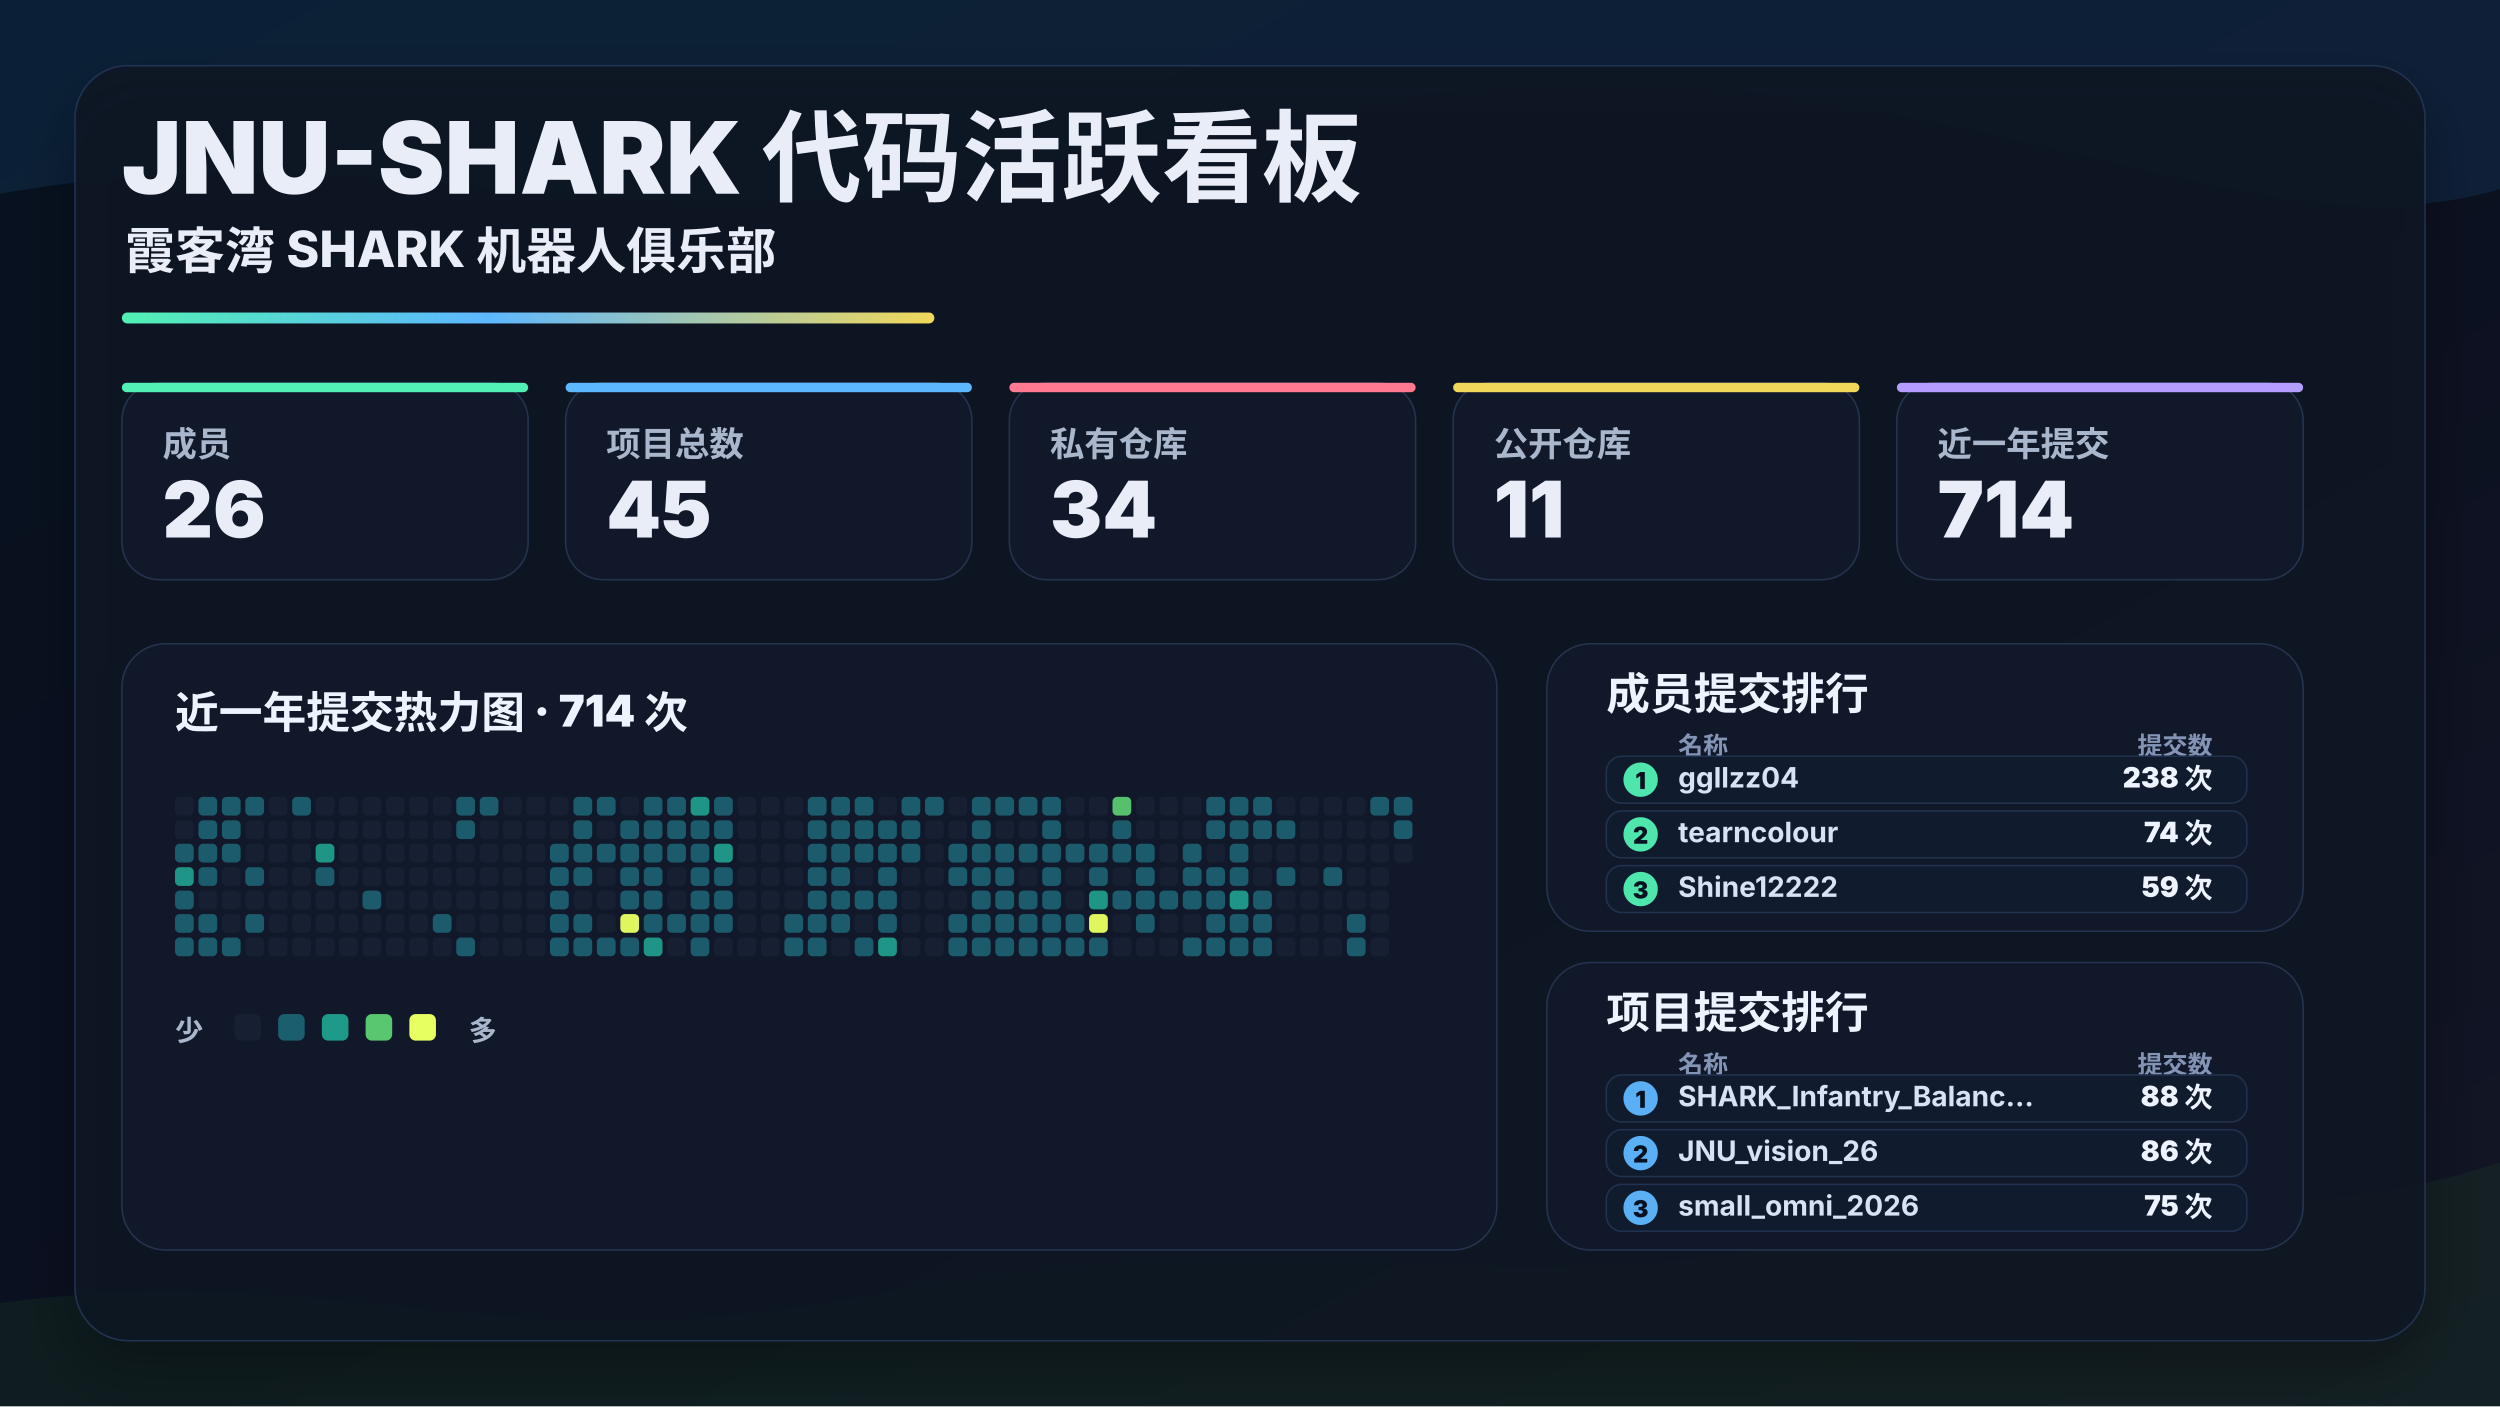
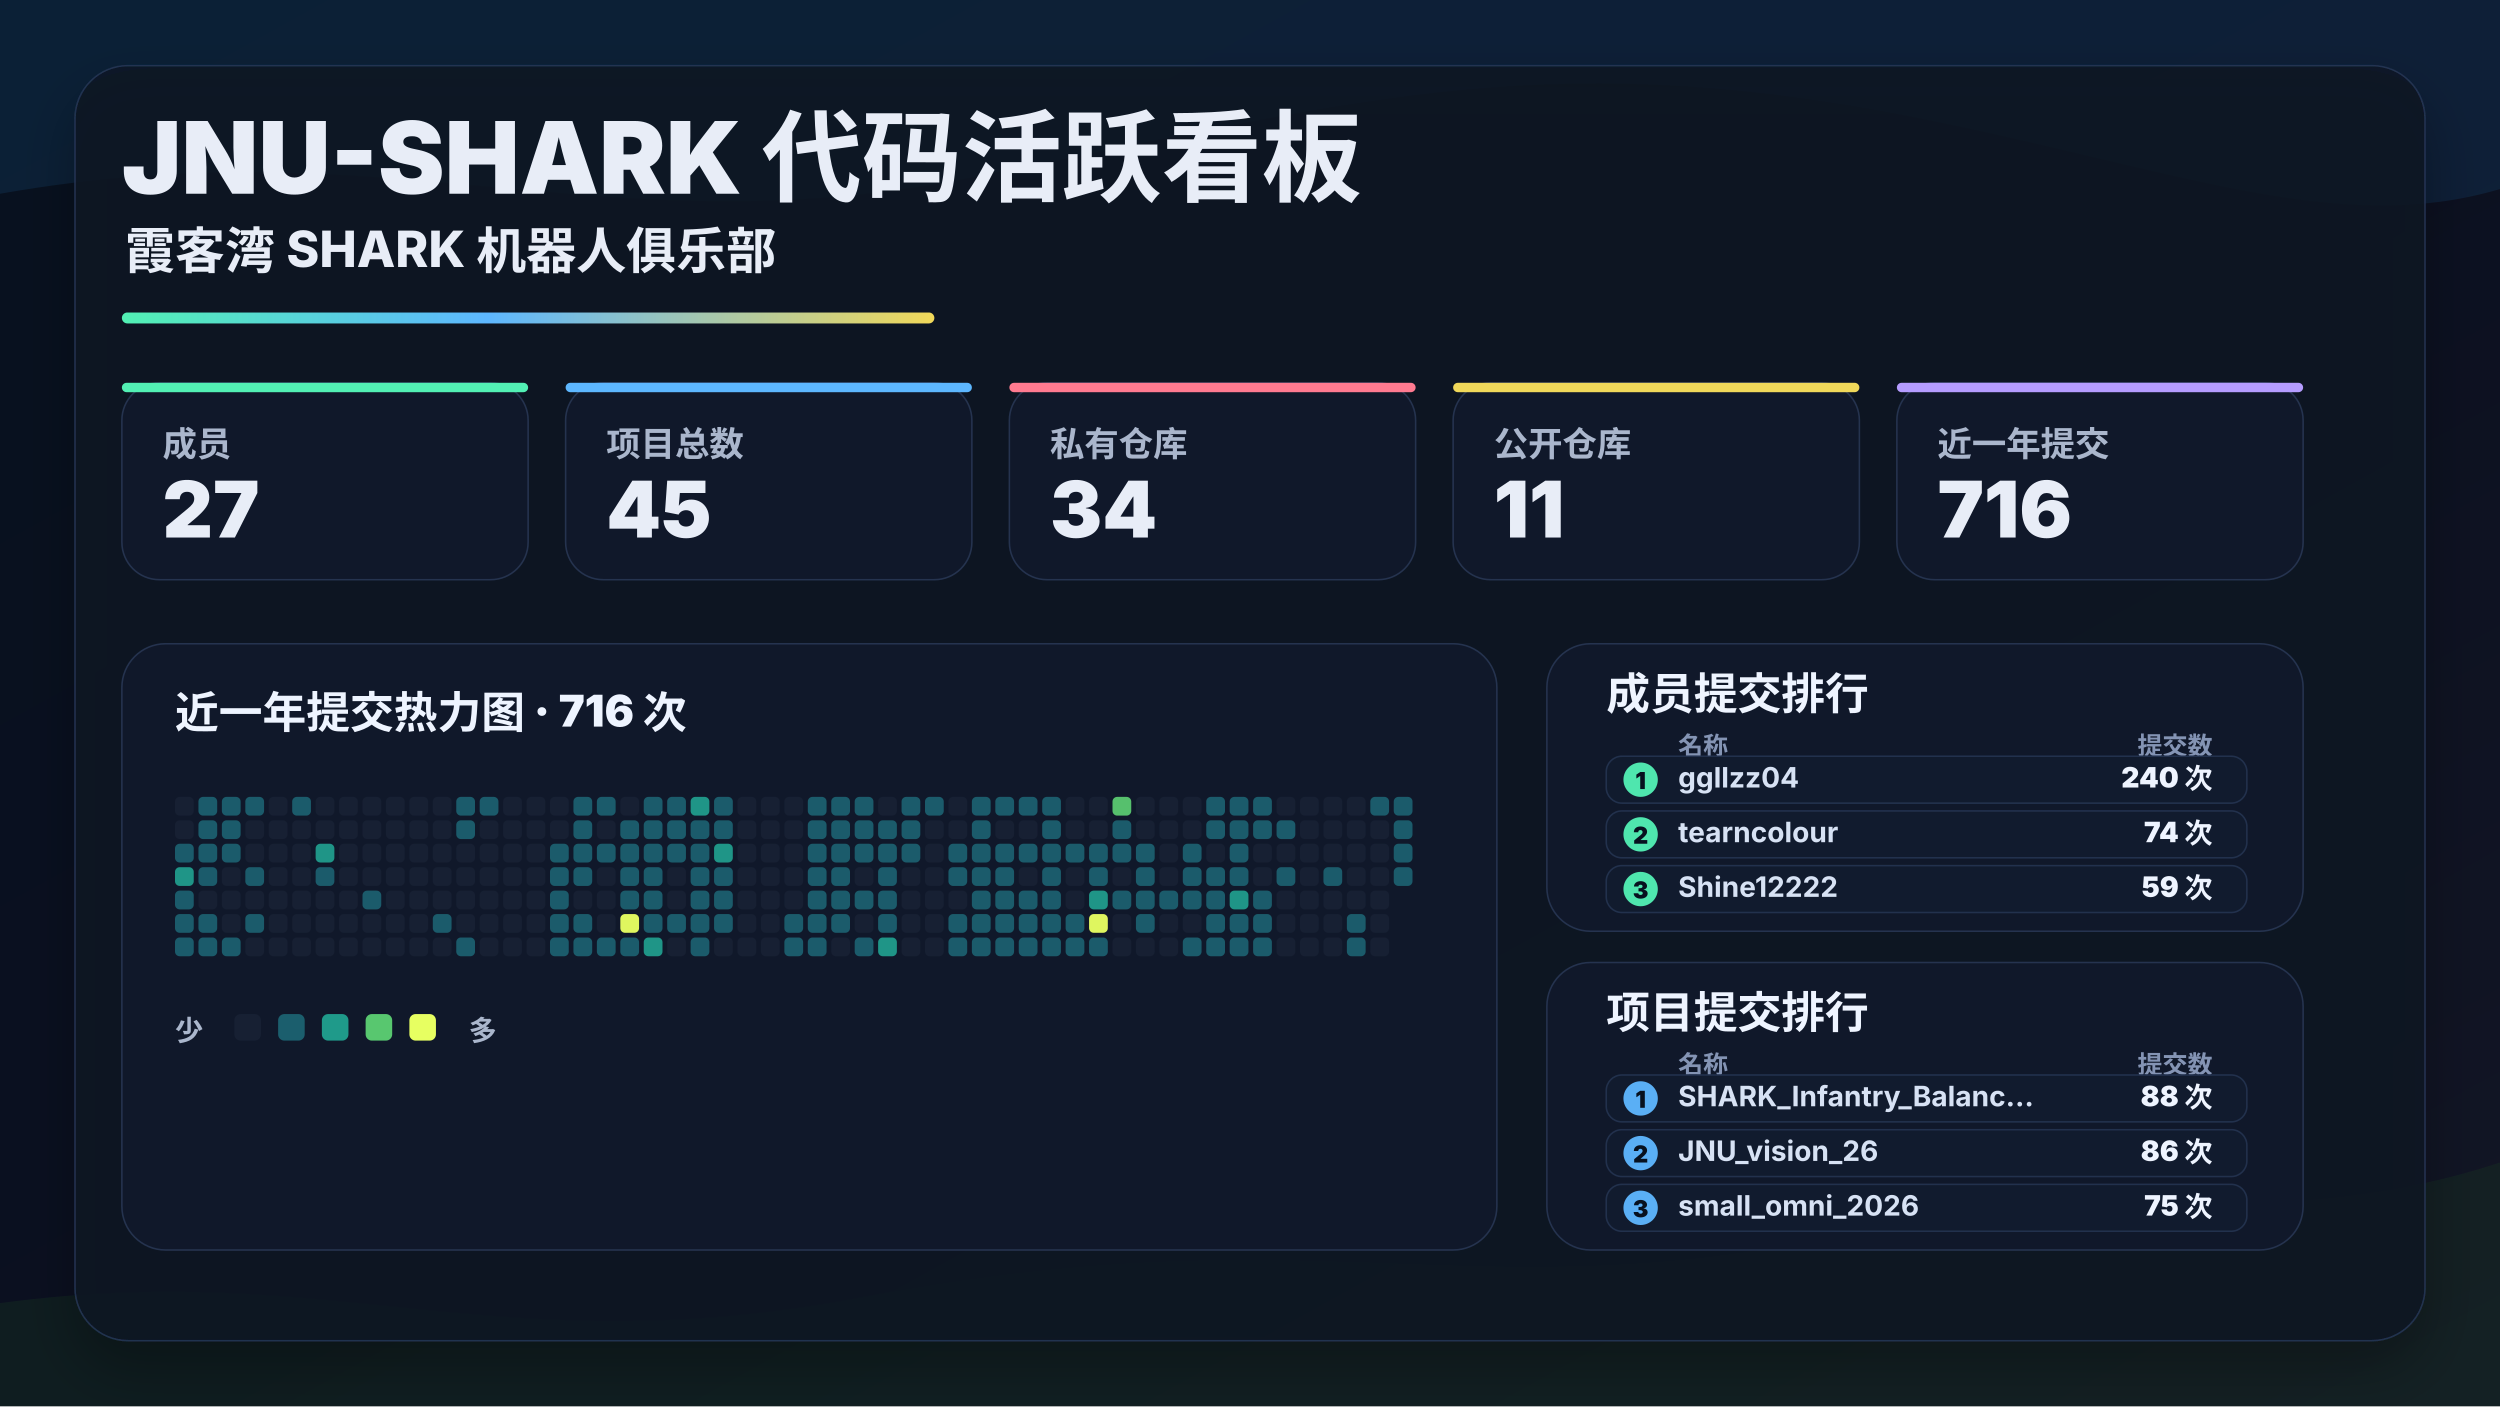
<svg xmlns="http://www.w3.org/2000/svg" width="1600" height="900" viewBox="0 0 1600 900" role="img" aria-labelledby="title desc">
  <defs>
    <linearGradient id="bg" x1="0" y1="0" x2="1" y2="1">
      <stop offset="0" stop-color="#07111f" />
      <stop offset="0.52" stop-color="#0b1020" />
      <stop offset="1" stop-color="#131625" />
    </linearGradient>
    <linearGradient id="hero" x1="0" y1="0" x2="1" y2="0">
      <stop offset="0" stop-color="#52f0b4" />
      <stop offset="0.45" stop-color="#5db7ff" />
      <stop offset="1" stop-color="#f0d85a" />
    </linearGradient>
    <filter id="softShadow" x="-10%" y="-10%" width="120%" height="120%">
      <feDropShadow dx="0" dy="18" stdDeviation="18" flood-color="#000000" flood-opacity="0.32" />
    </filter>
  </defs>
  <style>
    text { font-family: Inter, ui-sans-serif, system-ui, -apple-system, BlinkMacSystemFont, "Segoe UI", "PingFang SC", "Microsoft YaHei", sans-serif; fill: #e8edf7; }
    .title { font-size: 64px; font-weight: 900; letter-spacing: 0; }
    .subtitle { font-size: 32px; font-weight: 780; fill: #e8edf7; }
    .label { font-size: 22px; fill: #aab6cc; font-weight: 760; }
    .stat { font-size: 50px; font-weight: 900; }
    .section-title { font-size: 28px; font-weight: 860; fill: #eef4ff; }
    .table-head { font-size: 16px; fill: #8494b4; font-weight: 720; }
    .row-name { font-size: 18px; fill: #d7e2f4; font-weight: 720; }
    .row-value { font-size: 18px; fill: #eef4ff; font-weight: 860; }
    .rank { font-size: 15px; fill: #07111f; font-weight: 900; }
    .tiny { font-size: 18px; fill: #aab6cc; font-weight: 620; }
  </style>
  <rect width="1600" height="900" fill="url(#bg)" />
  <path d="M0 124 C250 80 385 160 620 114 C860 67 982 28 1220 74 C1392 108 1495 152 1600 121 L1600 0 L0 0 Z" fill="#12385c" opacity="0.38" />
  <path d="M0 834 C216 805 318 875 553 830 C835 776 935 837 1160 794 C1350 758 1464 789 1600 744 L1600 900 L0 900 Z" fill="#173622" opacity="0.36" />
  <g filter="url(#softShadow)">
    <rect x="48" y="42" width="1504" height="816" rx="34" fill="#0b1324" opacity="0.88" stroke="#263654" />
  </g>
  <text x="78" y="124" class="title">JNU-SHARK 代码活跃看板</text>
  <text x="80" y="172" class="subtitle">霞客湾 SHARK 机器人俱乐部</text>
  <rect x="78" y="200" width="520" height="7" rx="3.5" fill="url(#hero)" />
  <g>
    <rect x="78" y="245" width="260" height="126" rx="24" fill="#10182a" stroke="#25334f" />
    <rect x="78" y="245" width="260" height="6" rx="3" fill="#52f0b4" />
    <text x="104" y="292" class="label">成员</text>
-     <text x="104" y="344" class="stat">26</text>
+     <text x="104" y="344" class="stat">27</text>
  </g>
  <g>
    <rect x="362" y="245" width="260" height="126" rx="24" fill="#10182a" stroke="#25334f" />
    <rect x="362" y="245" width="260" height="6" rx="3" fill="#5db7ff" />
    <text x="388" y="292" class="label">项目总数</text>
    <text x="388" y="344" class="stat">45</text>
  </g>
  <g>
    <rect x="646" y="245" width="260" height="126" rx="24" fill="#10182a" stroke="#25334f" />
    <rect x="646" y="245" width="260" height="6" rx="3" fill="#ff7a90" />
    <text x="672" y="292" class="label">私有仓库</text>
    <text x="672" y="344" class="stat">34</text>
  </g>
  <g>
    <rect x="930" y="245" width="260" height="126" rx="24" fill="#10182a" stroke="#25334f" />
    <rect x="930" y="245" width="260" height="6" rx="3" fill="#f0d85a" />
    <text x="956" y="292" class="label">公开仓库</text>
    <text x="956" y="344" class="stat">11</text>
  </g>
  <g>
    <rect x="1214" y="245" width="260" height="126" rx="24" fill="#10182a" stroke="#25334f" />
    <rect x="1214" y="245" width="260" height="6" rx="3" fill="#b59cff" />
    <text x="1240" y="292" class="label">近一年提交</text>
-     <text x="1240" y="344" class="stat">714</text>
+     <text x="1240" y="344" class="stat">716</text>
  </g>
  <rect x="78" y="412" width="880" height="388" rx="28" fill="#10182a" stroke="#25334f" />
-   <text x="112" y="466" class="section-title">近一年提交热力图 · 714 次</text>
+   <text x="112" y="466" class="section-title">近一年提交热力图 · 716 次</text>
  <rect x="112" y="510" width="12" height="12" rx="3" fill="#172033" opacity="0.96" />
  <rect x="112" y="525" width="12" height="12" rx="3" fill="#172033" opacity="0.96" />
  <rect x="112" y="540" width="12" height="12" rx="3" fill="#1b5e6d" opacity="0.96" />
  <rect x="112" y="555" width="12" height="12" rx="3" fill="#1f9a8a" opacity="0.96" />
  <rect x="112" y="570" width="12" height="12" rx="3" fill="#1b5e6d" opacity="0.96" />
  <rect x="112" y="585" width="12" height="12" rx="3" fill="#1b5e6d" opacity="0.96" />
  <rect x="112" y="600" width="12" height="12" rx="3" fill="#1b5e6d" opacity="0.96" />
  <rect x="127" y="510" width="12" height="12" rx="3" fill="#1b5e6d" opacity="0.96" />
  <rect x="127" y="525" width="12" height="12" rx="3" fill="#1b5e6d" opacity="0.96" />
  <rect x="127" y="540" width="12" height="12" rx="3" fill="#1b5e6d" opacity="0.96" />
  <rect x="127" y="555" width="12" height="12" rx="3" fill="#1b5e6d" opacity="0.96" />
  <rect x="127" y="570" width="12" height="12" rx="3" fill="#172033" opacity="0.96" />
  <rect x="127" y="585" width="12" height="12" rx="3" fill="#1b5e6d" opacity="0.96" />
  <rect x="127" y="600" width="12" height="12" rx="3" fill="#1b5e6d" opacity="0.96" />
  <rect x="142" y="510" width="12" height="12" rx="3" fill="#1b5e6d" opacity="0.96" />
  <rect x="142" y="525" width="12" height="12" rx="3" fill="#1b5e6d" opacity="0.96" />
  <rect x="142" y="540" width="12" height="12" rx="3" fill="#1b5e6d" opacity="0.96" />
  <rect x="142" y="555" width="12" height="12" rx="3" fill="#172033" opacity="0.96" />
  <rect x="142" y="570" width="12" height="12" rx="3" fill="#172033" opacity="0.96" />
  <rect x="142" y="585" width="12" height="12" rx="3" fill="#172033" opacity="0.96" />
  <rect x="142" y="600" width="12" height="12" rx="3" fill="#1b5e6d" opacity="0.96" />
  <rect x="157" y="510" width="12" height="12" rx="3" fill="#1b5e6d" opacity="0.96" />
  <rect x="157" y="525" width="12" height="12" rx="3" fill="#172033" opacity="0.96" />
  <rect x="157" y="540" width="12" height="12" rx="3" fill="#172033" opacity="0.96" />
  <rect x="157" y="555" width="12" height="12" rx="3" fill="#1b5e6d" opacity="0.96" />
  <rect x="157" y="570" width="12" height="12" rx="3" fill="#172033" opacity="0.96" />
  <rect x="157" y="585" width="12" height="12" rx="3" fill="#1b5e6d" opacity="0.96" />
  <rect x="157" y="600" width="12" height="12" rx="3" fill="#172033" opacity="0.96" />
  <rect x="172" y="510" width="12" height="12" rx="3" fill="#172033" opacity="0.96" />
  <rect x="172" y="525" width="12" height="12" rx="3" fill="#172033" opacity="0.96" />
  <rect x="172" y="540" width="12" height="12" rx="3" fill="#172033" opacity="0.96" />
  <rect x="172" y="555" width="12" height="12" rx="3" fill="#172033" opacity="0.96" />
  <rect x="172" y="570" width="12" height="12" rx="3" fill="#172033" opacity="0.96" />
  <rect x="172" y="585" width="12" height="12" rx="3" fill="#172033" opacity="0.96" />
  <rect x="172" y="600" width="12" height="12" rx="3" fill="#172033" opacity="0.96" />
  <rect x="187" y="510" width="12" height="12" rx="3" fill="#1b5e6d" opacity="0.96" />
  <rect x="187" y="525" width="12" height="12" rx="3" fill="#172033" opacity="0.96" />
  <rect x="187" y="540" width="12" height="12" rx="3" fill="#172033" opacity="0.96" />
  <rect x="187" y="555" width="12" height="12" rx="3" fill="#172033" opacity="0.96" />
  <rect x="187" y="570" width="12" height="12" rx="3" fill="#172033" opacity="0.96" />
  <rect x="187" y="585" width="12" height="12" rx="3" fill="#172033" opacity="0.96" />
  <rect x="187" y="600" width="12" height="12" rx="3" fill="#172033" opacity="0.96" />
  <rect x="202" y="510" width="12" height="12" rx="3" fill="#172033" opacity="0.96" />
  <rect x="202" y="525" width="12" height="12" rx="3" fill="#172033" opacity="0.96" />
  <rect x="202" y="540" width="12" height="12" rx="3" fill="#1f9a8a" opacity="0.96" />
  <rect x="202" y="555" width="12" height="12" rx="3" fill="#1b5e6d" opacity="0.96" />
  <rect x="202" y="570" width="12" height="12" rx="3" fill="#172033" opacity="0.96" />
  <rect x="202" y="585" width="12" height="12" rx="3" fill="#172033" opacity="0.96" />
  <rect x="202" y="600" width="12" height="12" rx="3" fill="#172033" opacity="0.96" />
  <rect x="217" y="510" width="12" height="12" rx="3" fill="#172033" opacity="0.96" />
  <rect x="217" y="525" width="12" height="12" rx="3" fill="#172033" opacity="0.96" />
  <rect x="217" y="540" width="12" height="12" rx="3" fill="#172033" opacity="0.96" />
  <rect x="217" y="555" width="12" height="12" rx="3" fill="#172033" opacity="0.96" />
  <rect x="217" y="570" width="12" height="12" rx="3" fill="#172033" opacity="0.96" />
  <rect x="217" y="585" width="12" height="12" rx="3" fill="#172033" opacity="0.96" />
  <rect x="217" y="600" width="12" height="12" rx="3" fill="#172033" opacity="0.96" />
  <rect x="232" y="510" width="12" height="12" rx="3" fill="#172033" opacity="0.96" />
  <rect x="232" y="525" width="12" height="12" rx="3" fill="#172033" opacity="0.96" />
  <rect x="232" y="540" width="12" height="12" rx="3" fill="#172033" opacity="0.96" />
  <rect x="232" y="555" width="12" height="12" rx="3" fill="#172033" opacity="0.96" />
  <rect x="232" y="570" width="12" height="12" rx="3" fill="#1b5e6d" opacity="0.96" />
  <rect x="232" y="585" width="12" height="12" rx="3" fill="#172033" opacity="0.96" />
  <rect x="232" y="600" width="12" height="12" rx="3" fill="#172033" opacity="0.96" />
  <rect x="247" y="510" width="12" height="12" rx="3" fill="#172033" opacity="0.96" />
  <rect x="247" y="525" width="12" height="12" rx="3" fill="#172033" opacity="0.96" />
  <rect x="247" y="540" width="12" height="12" rx="3" fill="#172033" opacity="0.96" />
  <rect x="247" y="555" width="12" height="12" rx="3" fill="#172033" opacity="0.96" />
  <rect x="247" y="570" width="12" height="12" rx="3" fill="#172033" opacity="0.96" />
  <rect x="247" y="585" width="12" height="12" rx="3" fill="#172033" opacity="0.96" />
  <rect x="247" y="600" width="12" height="12" rx="3" fill="#172033" opacity="0.96" />
  <rect x="262" y="510" width="12" height="12" rx="3" fill="#172033" opacity="0.96" />
  <rect x="262" y="525" width="12" height="12" rx="3" fill="#172033" opacity="0.96" />
  <rect x="262" y="540" width="12" height="12" rx="3" fill="#172033" opacity="0.96" />
  <rect x="262" y="555" width="12" height="12" rx="3" fill="#172033" opacity="0.96" />
  <rect x="262" y="570" width="12" height="12" rx="3" fill="#172033" opacity="0.96" />
  <rect x="262" y="585" width="12" height="12" rx="3" fill="#172033" opacity="0.96" />
  <rect x="262" y="600" width="12" height="12" rx="3" fill="#172033" opacity="0.96" />
  <rect x="277" y="510" width="12" height="12" rx="3" fill="#172033" opacity="0.96" />
  <rect x="277" y="525" width="12" height="12" rx="3" fill="#172033" opacity="0.96" />
  <rect x="277" y="540" width="12" height="12" rx="3" fill="#172033" opacity="0.96" />
  <rect x="277" y="555" width="12" height="12" rx="3" fill="#172033" opacity="0.96" />
  <rect x="277" y="570" width="12" height="12" rx="3" fill="#172033" opacity="0.96" />
  <rect x="277" y="585" width="12" height="12" rx="3" fill="#1b5e6d" opacity="0.96" />
  <rect x="277" y="600" width="12" height="12" rx="3" fill="#172033" opacity="0.96" />
  <rect x="292" y="510" width="12" height="12" rx="3" fill="#1b5e6d" opacity="0.96" />
  <rect x="292" y="525" width="12" height="12" rx="3" fill="#1b5e6d" opacity="0.96" />
  <rect x="292" y="540" width="12" height="12" rx="3" fill="#172033" opacity="0.96" />
  <rect x="292" y="555" width="12" height="12" rx="3" fill="#172033" opacity="0.96" />
  <rect x="292" y="570" width="12" height="12" rx="3" fill="#172033" opacity="0.96" />
  <rect x="292" y="585" width="12" height="12" rx="3" fill="#172033" opacity="0.96" />
  <rect x="292" y="600" width="12" height="12" rx="3" fill="#1b5e6d" opacity="0.96" />
  <rect x="307" y="510" width="12" height="12" rx="3" fill="#1b5e6d" opacity="0.96" />
  <rect x="307" y="525" width="12" height="12" rx="3" fill="#172033" opacity="0.96" />
  <rect x="307" y="540" width="12" height="12" rx="3" fill="#172033" opacity="0.96" />
  <rect x="307" y="555" width="12" height="12" rx="3" fill="#172033" opacity="0.96" />
  <rect x="307" y="570" width="12" height="12" rx="3" fill="#172033" opacity="0.96" />
  <rect x="307" y="585" width="12" height="12" rx="3" fill="#172033" opacity="0.96" />
  <rect x="307" y="600" width="12" height="12" rx="3" fill="#172033" opacity="0.96" />
  <rect x="322" y="510" width="12" height="12" rx="3" fill="#172033" opacity="0.96" />
  <rect x="322" y="525" width="12" height="12" rx="3" fill="#172033" opacity="0.96" />
  <rect x="322" y="540" width="12" height="12" rx="3" fill="#172033" opacity="0.96" />
  <rect x="322" y="555" width="12" height="12" rx="3" fill="#172033" opacity="0.96" />
  <rect x="322" y="570" width="12" height="12" rx="3" fill="#172033" opacity="0.96" />
  <rect x="322" y="585" width="12" height="12" rx="3" fill="#172033" opacity="0.96" />
  <rect x="322" y="600" width="12" height="12" rx="3" fill="#172033" opacity="0.96" />
  <rect x="337" y="510" width="12" height="12" rx="3" fill="#172033" opacity="0.96" />
  <rect x="337" y="525" width="12" height="12" rx="3" fill="#172033" opacity="0.96" />
  <rect x="337" y="540" width="12" height="12" rx="3" fill="#172033" opacity="0.96" />
  <rect x="337" y="555" width="12" height="12" rx="3" fill="#172033" opacity="0.96" />
  <rect x="337" y="570" width="12" height="12" rx="3" fill="#172033" opacity="0.96" />
  <rect x="337" y="585" width="12" height="12" rx="3" fill="#172033" opacity="0.96" />
  <rect x="337" y="600" width="12" height="12" rx="3" fill="#172033" opacity="0.96" />
  <rect x="352" y="510" width="12" height="12" rx="3" fill="#172033" opacity="0.96" />
  <rect x="352" y="525" width="12" height="12" rx="3" fill="#172033" opacity="0.96" />
  <rect x="352" y="540" width="12" height="12" rx="3" fill="#1b5e6d" opacity="0.96" />
  <rect x="352" y="555" width="12" height="12" rx="3" fill="#1b5e6d" opacity="0.96" />
  <rect x="352" y="570" width="12" height="12" rx="3" fill="#1b5e6d" opacity="0.96" />
  <rect x="352" y="585" width="12" height="12" rx="3" fill="#1b5e6d" opacity="0.96" />
  <rect x="352" y="600" width="12" height="12" rx="3" fill="#1b5e6d" opacity="0.96" />
  <rect x="367" y="510" width="12" height="12" rx="3" fill="#1b5e6d" opacity="0.96" />
  <rect x="367" y="525" width="12" height="12" rx="3" fill="#1b5e6d" opacity="0.96" />
  <rect x="367" y="540" width="12" height="12" rx="3" fill="#1b5e6d" opacity="0.96" />
  <rect x="367" y="555" width="12" height="12" rx="3" fill="#1b5e6d" opacity="0.96" />
  <rect x="367" y="570" width="12" height="12" rx="3" fill="#172033" opacity="0.96" />
  <rect x="367" y="585" width="12" height="12" rx="3" fill="#1b5e6d" opacity="0.96" />
  <rect x="367" y="600" width="12" height="12" rx="3" fill="#1b5e6d" opacity="0.96" />
  <rect x="382" y="510" width="12" height="12" rx="3" fill="#1b5e6d" opacity="0.96" />
  <rect x="382" y="525" width="12" height="12" rx="3" fill="#172033" opacity="0.96" />
  <rect x="382" y="540" width="12" height="12" rx="3" fill="#1b5e6d" opacity="0.96" />
  <rect x="382" y="555" width="12" height="12" rx="3" fill="#172033" opacity="0.96" />
  <rect x="382" y="570" width="12" height="12" rx="3" fill="#172033" opacity="0.96" />
  <rect x="382" y="585" width="12" height="12" rx="3" fill="#172033" opacity="0.96" />
  <rect x="382" y="600" width="12" height="12" rx="3" fill="#1b5e6d" opacity="0.96" />
  <rect x="397" y="510" width="12" height="12" rx="3" fill="#172033" opacity="0.96" />
  <rect x="397" y="525" width="12" height="12" rx="3" fill="#1b5e6d" opacity="0.96" />
  <rect x="397" y="540" width="12" height="12" rx="3" fill="#1b5e6d" opacity="0.96" />
  <rect x="397" y="555" width="12" height="12" rx="3" fill="#1b5e6d" opacity="0.96" />
  <rect x="397" y="570" width="12" height="12" rx="3" fill="#1b5e6d" opacity="0.96" />
  <rect x="397" y="585" width="12" height="12" rx="3" fill="#e7ff61" opacity="0.96" />
  <rect x="397" y="600" width="12" height="12" rx="3" fill="#1b5e6d" opacity="0.96" />
  <rect x="412" y="510" width="12" height="12" rx="3" fill="#1b5e6d" opacity="0.96" />
  <rect x="412" y="525" width="12" height="12" rx="3" fill="#1b5e6d" opacity="0.96" />
  <rect x="412" y="540" width="12" height="12" rx="3" fill="#1b5e6d" opacity="0.96" />
  <rect x="412" y="555" width="12" height="12" rx="3" fill="#1b5e6d" opacity="0.96" />
  <rect x="412" y="570" width="12" height="12" rx="3" fill="#1b5e6d" opacity="0.96" />
  <rect x="412" y="585" width="12" height="12" rx="3" fill="#1b5e6d" opacity="0.96" />
  <rect x="412" y="600" width="12" height="12" rx="3" fill="#1f9a8a" opacity="0.96" />
  <rect x="427" y="510" width="12" height="12" rx="3" fill="#1b5e6d" opacity="0.96" />
  <rect x="427" y="525" width="12" height="12" rx="3" fill="#1b5e6d" opacity="0.96" />
  <rect x="427" y="540" width="12" height="12" rx="3" fill="#1b5e6d" opacity="0.96" />
  <rect x="427" y="555" width="12" height="12" rx="3" fill="#172033" opacity="0.96" />
  <rect x="427" y="570" width="12" height="12" rx="3" fill="#172033" opacity="0.96" />
  <rect x="427" y="585" width="12" height="12" rx="3" fill="#1b5e6d" opacity="0.96" />
  <rect x="427" y="600" width="12" height="12" rx="3" fill="#172033" opacity="0.96" />
  <rect x="442" y="510" width="12" height="12" rx="3" fill="#1f9a8a" opacity="0.96" />
  <rect x="442" y="525" width="12" height="12" rx="3" fill="#1b5e6d" opacity="0.96" />
  <rect x="442" y="540" width="12" height="12" rx="3" fill="#1b5e6d" opacity="0.96" />
  <rect x="442" y="555" width="12" height="12" rx="3" fill="#1b5e6d" opacity="0.96" />
  <rect x="442" y="570" width="12" height="12" rx="3" fill="#1b5e6d" opacity="0.96" />
  <rect x="442" y="585" width="12" height="12" rx="3" fill="#1b5e6d" opacity="0.96" />
  <rect x="442" y="600" width="12" height="12" rx="3" fill="#1b5e6d" opacity="0.96" />
  <rect x="457" y="510" width="12" height="12" rx="3" fill="#1b5e6d" opacity="0.96" />
  <rect x="457" y="525" width="12" height="12" rx="3" fill="#1b5e6d" opacity="0.96" />
  <rect x="457" y="540" width="12" height="12" rx="3" fill="#1f9a8a" opacity="0.96" />
  <rect x="457" y="555" width="12" height="12" rx="3" fill="#1b5e6d" opacity="0.96" />
  <rect x="457" y="570" width="12" height="12" rx="3" fill="#1b5e6d" opacity="0.96" />
  <rect x="457" y="585" width="12" height="12" rx="3" fill="#1b5e6d" opacity="0.96" />
  <rect x="457" y="600" width="12" height="12" rx="3" fill="#172033" opacity="0.96" />
  <rect x="472" y="510" width="12" height="12" rx="3" fill="#172033" opacity="0.96" />
  <rect x="472" y="525" width="12" height="12" rx="3" fill="#172033" opacity="0.96" />
  <rect x="472" y="540" width="12" height="12" rx="3" fill="#172033" opacity="0.96" />
  <rect x="472" y="555" width="12" height="12" rx="3" fill="#172033" opacity="0.96" />
  <rect x="472" y="570" width="12" height="12" rx="3" fill="#172033" opacity="0.96" />
  <rect x="472" y="585" width="12" height="12" rx="3" fill="#172033" opacity="0.96" />
  <rect x="472" y="600" width="12" height="12" rx="3" fill="#172033" opacity="0.96" />
  <rect x="487" y="510" width="12" height="12" rx="3" fill="#172033" opacity="0.96" />
  <rect x="487" y="525" width="12" height="12" rx="3" fill="#172033" opacity="0.96" />
  <rect x="487" y="540" width="12" height="12" rx="3" fill="#172033" opacity="0.96" />
  <rect x="487" y="555" width="12" height="12" rx="3" fill="#172033" opacity="0.96" />
  <rect x="487" y="570" width="12" height="12" rx="3" fill="#172033" opacity="0.96" />
  <rect x="487" y="585" width="12" height="12" rx="3" fill="#172033" opacity="0.96" />
  <rect x="487" y="600" width="12" height="12" rx="3" fill="#172033" opacity="0.96" />
  <rect x="502" y="510" width="12" height="12" rx="3" fill="#172033" opacity="0.96" />
  <rect x="502" y="525" width="12" height="12" rx="3" fill="#172033" opacity="0.96" />
  <rect x="502" y="540" width="12" height="12" rx="3" fill="#172033" opacity="0.96" />
  <rect x="502" y="555" width="12" height="12" rx="3" fill="#172033" opacity="0.96" />
  <rect x="502" y="570" width="12" height="12" rx="3" fill="#172033" opacity="0.96" />
  <rect x="502" y="585" width="12" height="12" rx="3" fill="#1b5e6d" opacity="0.96" />
  <rect x="502" y="600" width="12" height="12" rx="3" fill="#1b5e6d" opacity="0.96" />
  <rect x="517" y="510" width="12" height="12" rx="3" fill="#1b5e6d" opacity="0.96" />
  <rect x="517" y="525" width="12" height="12" rx="3" fill="#1b5e6d" opacity="0.96" />
  <rect x="517" y="540" width="12" height="12" rx="3" fill="#1b5e6d" opacity="0.96" />
  <rect x="517" y="555" width="12" height="12" rx="3" fill="#1b5e6d" opacity="0.96" />
  <rect x="517" y="570" width="12" height="12" rx="3" fill="#1b5e6d" opacity="0.96" />
  <rect x="517" y="585" width="12" height="12" rx="3" fill="#1b5e6d" opacity="0.96" />
  <rect x="517" y="600" width="12" height="12" rx="3" fill="#1b5e6d" opacity="0.96" />
  <rect x="532" y="510" width="12" height="12" rx="3" fill="#1b5e6d" opacity="0.96" />
  <rect x="532" y="525" width="12" height="12" rx="3" fill="#1b5e6d" opacity="0.96" />
  <rect x="532" y="540" width="12" height="12" rx="3" fill="#1b5e6d" opacity="0.96" />
  <rect x="532" y="555" width="12" height="12" rx="3" fill="#1b5e6d" opacity="0.96" />
  <rect x="532" y="570" width="12" height="12" rx="3" fill="#1b5e6d" opacity="0.96" />
  <rect x="532" y="585" width="12" height="12" rx="3" fill="#1b5e6d" opacity="0.96" />
  <rect x="532" y="600" width="12" height="12" rx="3" fill="#172033" opacity="0.96" />
  <rect x="547" y="510" width="12" height="12" rx="3" fill="#1b5e6d" opacity="0.96" />
  <rect x="547" y="525" width="12" height="12" rx="3" fill="#1b5e6d" opacity="0.96" />
  <rect x="547" y="540" width="12" height="12" rx="3" fill="#1b5e6d" opacity="0.96" />
  <rect x="547" y="555" width="12" height="12" rx="3" fill="#172033" opacity="0.96" />
  <rect x="547" y="570" width="12" height="12" rx="3" fill="#1b5e6d" opacity="0.96" />
  <rect x="547" y="585" width="12" height="12" rx="3" fill="#172033" opacity="0.96" />
  <rect x="547" y="600" width="12" height="12" rx="3" fill="#1b5e6d" opacity="0.96" />
  <rect x="562" y="510" width="12" height="12" rx="3" fill="#172033" opacity="0.96" />
  <rect x="562" y="525" width="12" height="12" rx="3" fill="#1b5e6d" opacity="0.96" />
  <rect x="562" y="540" width="12" height="12" rx="3" fill="#1b5e6d" opacity="0.96" />
  <rect x="562" y="555" width="12" height="12" rx="3" fill="#1b5e6d" opacity="0.96" />
  <rect x="562" y="570" width="12" height="12" rx="3" fill="#1b5e6d" opacity="0.96" />
  <rect x="562" y="585" width="12" height="12" rx="3" fill="#1b5e6d" opacity="0.96" />
  <rect x="562" y="600" width="12" height="12" rx="3" fill="#1f9a8a" opacity="0.96" />
  <rect x="577" y="510" width="12" height="12" rx="3" fill="#1b5e6d" opacity="0.96" />
  <rect x="577" y="525" width="12" height="12" rx="3" fill="#1b5e6d" opacity="0.96" />
  <rect x="577" y="540" width="12" height="12" rx="3" fill="#1b5e6d" opacity="0.96" />
  <rect x="577" y="555" width="12" height="12" rx="3" fill="#172033" opacity="0.96" />
  <rect x="577" y="570" width="12" height="12" rx="3" fill="#172033" opacity="0.96" />
  <rect x="577" y="585" width="12" height="12" rx="3" fill="#172033" opacity="0.96" />
  <rect x="577" y="600" width="12" height="12" rx="3" fill="#172033" opacity="0.96" />
  <rect x="592" y="510" width="12" height="12" rx="3" fill="#1b5e6d" opacity="0.96" />
  <rect x="592" y="525" width="12" height="12" rx="3" fill="#172033" opacity="0.96" />
  <rect x="592" y="540" width="12" height="12" rx="3" fill="#172033" opacity="0.96" />
  <rect x="592" y="555" width="12" height="12" rx="3" fill="#172033" opacity="0.96" />
  <rect x="592" y="570" width="12" height="12" rx="3" fill="#172033" opacity="0.96" />
  <rect x="592" y="585" width="12" height="12" rx="3" fill="#172033" opacity="0.96" />
  <rect x="592" y="600" width="12" height="12" rx="3" fill="#172033" opacity="0.96" />
  <rect x="607" y="510" width="12" height="12" rx="3" fill="#172033" opacity="0.96" />
  <rect x="607" y="525" width="12" height="12" rx="3" fill="#172033" opacity="0.96" />
  <rect x="607" y="540" width="12" height="12" rx="3" fill="#1b5e6d" opacity="0.96" />
  <rect x="607" y="555" width="12" height="12" rx="3" fill="#1b5e6d" opacity="0.96" />
  <rect x="607" y="570" width="12" height="12" rx="3" fill="#172033" opacity="0.96" />
  <rect x="607" y="585" width="12" height="12" rx="3" fill="#1b5e6d" opacity="0.96" />
  <rect x="607" y="600" width="12" height="12" rx="3" fill="#1b5e6d" opacity="0.96" />
  <rect x="622" y="510" width="12" height="12" rx="3" fill="#1b5e6d" opacity="0.96" />
  <rect x="622" y="525" width="12" height="12" rx="3" fill="#1b5e6d" opacity="0.96" />
  <rect x="622" y="540" width="12" height="12" rx="3" fill="#1b5e6d" opacity="0.96" />
  <rect x="622" y="555" width="12" height="12" rx="3" fill="#1b5e6d" opacity="0.96" />
  <rect x="622" y="570" width="12" height="12" rx="3" fill="#1b5e6d" opacity="0.96" />
  <rect x="622" y="585" width="12" height="12" rx="3" fill="#1b5e6d" opacity="0.96" />
  <rect x="622" y="600" width="12" height="12" rx="3" fill="#1b5e6d" opacity="0.96" />
  <rect x="637" y="510" width="12" height="12" rx="3" fill="#1b5e6d" opacity="0.96" />
  <rect x="637" y="525" width="12" height="12" rx="3" fill="#172033" opacity="0.96" />
  <rect x="637" y="540" width="12" height="12" rx="3" fill="#1b5e6d" opacity="0.96" />
  <rect x="637" y="555" width="12" height="12" rx="3" fill="#1b5e6d" opacity="0.96" />
  <rect x="637" y="570" width="12" height="12" rx="3" fill="#1b5e6d" opacity="0.96" />
  <rect x="637" y="585" width="12" height="12" rx="3" fill="#1b5e6d" opacity="0.96" />
  <rect x="637" y="600" width="12" height="12" rx="3" fill="#1b5e6d" opacity="0.96" />
  <rect x="652" y="510" width="12" height="12" rx="3" fill="#1b5e6d" opacity="0.96" />
  <rect x="652" y="525" width="12" height="12" rx="3" fill="#172033" opacity="0.96" />
  <rect x="652" y="540" width="12" height="12" rx="3" fill="#1b5e6d" opacity="0.96" />
  <rect x="652" y="555" width="12" height="12" rx="3" fill="#172033" opacity="0.96" />
  <rect x="652" y="570" width="12" height="12" rx="3" fill="#1b5e6d" opacity="0.96" />
  <rect x="652" y="585" width="12" height="12" rx="3" fill="#1b5e6d" opacity="0.96" />
  <rect x="652" y="600" width="12" height="12" rx="3" fill="#1b5e6d" opacity="0.96" />
  <rect x="667" y="510" width="12" height="12" rx="3" fill="#1b5e6d" opacity="0.96" />
  <rect x="667" y="525" width="12" height="12" rx="3" fill="#1b5e6d" opacity="0.96" />
  <rect x="667" y="540" width="12" height="12" rx="3" fill="#1b5e6d" opacity="0.96" />
  <rect x="667" y="555" width="12" height="12" rx="3" fill="#1b5e6d" opacity="0.96" />
  <rect x="667" y="570" width="12" height="12" rx="3" fill="#1b5e6d" opacity="0.96" />
  <rect x="667" y="585" width="12" height="12" rx="3" fill="#1b5e6d" opacity="0.96" />
  <rect x="667" y="600" width="12" height="12" rx="3" fill="#1b5e6d" opacity="0.96" />
  <rect x="682" y="510" width="12" height="12" rx="3" fill="#172033" opacity="0.96" />
  <rect x="682" y="525" width="12" height="12" rx="3" fill="#172033" opacity="0.96" />
  <rect x="682" y="540" width="12" height="12" rx="3" fill="#1b5e6d" opacity="0.96" />
  <rect x="682" y="555" width="12" height="12" rx="3" fill="#172033" opacity="0.96" />
  <rect x="682" y="570" width="12" height="12" rx="3" fill="#172033" opacity="0.96" />
  <rect x="682" y="585" width="12" height="12" rx="3" fill="#1b5e6d" opacity="0.96" />
  <rect x="682" y="600" width="12" height="12" rx="3" fill="#1b5e6d" opacity="0.96" />
  <rect x="697" y="510" width="12" height="12" rx="3" fill="#172033" opacity="0.96" />
  <rect x="697" y="525" width="12" height="12" rx="3" fill="#172033" opacity="0.96" />
  <rect x="697" y="540" width="12" height="12" rx="3" fill="#1b5e6d" opacity="0.96" />
  <rect x="697" y="555" width="12" height="12" rx="3" fill="#1b5e6d" opacity="0.96" />
  <rect x="697" y="570" width="12" height="12" rx="3" fill="#1f9a8a" opacity="0.96" />
  <rect x="697" y="585" width="12" height="12" rx="3" fill="#e7ff61" opacity="0.96" />
  <rect x="697" y="600" width="12" height="12" rx="3" fill="#1b5e6d" opacity="0.96" />
  <rect x="712" y="510" width="12" height="12" rx="3" fill="#58c76f" opacity="0.96" />
  <rect x="712" y="525" width="12" height="12" rx="3" fill="#1b5e6d" opacity="0.96" />
  <rect x="712" y="540" width="12" height="12" rx="3" fill="#1b5e6d" opacity="0.96" />
  <rect x="712" y="555" width="12" height="12" rx="3" fill="#172033" opacity="0.96" />
  <rect x="712" y="570" width="12" height="12" rx="3" fill="#1b5e6d" opacity="0.96" />
  <rect x="712" y="585" width="12" height="12" rx="3" fill="#172033" opacity="0.96" />
  <rect x="712" y="600" width="12" height="12" rx="3" fill="#172033" opacity="0.96" />
  <rect x="727" y="510" width="12" height="12" rx="3" fill="#172033" opacity="0.96" />
  <rect x="727" y="525" width="12" height="12" rx="3" fill="#172033" opacity="0.96" />
  <rect x="727" y="540" width="12" height="12" rx="3" fill="#1b5e6d" opacity="0.96" />
  <rect x="727" y="555" width="12" height="12" rx="3" fill="#1b5e6d" opacity="0.96" />
  <rect x="727" y="570" width="12" height="12" rx="3" fill="#1b5e6d" opacity="0.96" />
  <rect x="727" y="585" width="12" height="12" rx="3" fill="#1b5e6d" opacity="0.96" />
  <rect x="727" y="600" width="12" height="12" rx="3" fill="#172033" opacity="0.96" />
  <rect x="742" y="510" width="12" height="12" rx="3" fill="#172033" opacity="0.96" />
  <rect x="742" y="525" width="12" height="12" rx="3" fill="#172033" opacity="0.96" />
  <rect x="742" y="540" width="12" height="12" rx="3" fill="#172033" opacity="0.96" />
  <rect x="742" y="555" width="12" height="12" rx="3" fill="#172033" opacity="0.96" />
  <rect x="742" y="570" width="12" height="12" rx="3" fill="#1b5e6d" opacity="0.96" />
  <rect x="742" y="585" width="12" height="12" rx="3" fill="#172033" opacity="0.96" />
  <rect x="742" y="600" width="12" height="12" rx="3" fill="#172033" opacity="0.96" />
  <rect x="757" y="510" width="12" height="12" rx="3" fill="#172033" opacity="0.96" />
  <rect x="757" y="525" width="12" height="12" rx="3" fill="#172033" opacity="0.96" />
  <rect x="757" y="540" width="12" height="12" rx="3" fill="#1b5e6d" opacity="0.96" />
  <rect x="757" y="555" width="12" height="12" rx="3" fill="#1b5e6d" opacity="0.96" />
  <rect x="757" y="570" width="12" height="12" rx="3" fill="#1b5e6d" opacity="0.96" />
  <rect x="757" y="585" width="12" height="12" rx="3" fill="#172033" opacity="0.96" />
  <rect x="757" y="600" width="12" height="12" rx="3" fill="#1b5e6d" opacity="0.96" />
  <rect x="772" y="510" width="12" height="12" rx="3" fill="#1b5e6d" opacity="0.96" />
  <rect x="772" y="525" width="12" height="12" rx="3" fill="#1b5e6d" opacity="0.96" />
  <rect x="772" y="540" width="12" height="12" rx="3" fill="#172033" opacity="0.96" />
  <rect x="772" y="555" width="12" height="12" rx="3" fill="#1b5e6d" opacity="0.96" />
  <rect x="772" y="570" width="12" height="12" rx="3" fill="#1b5e6d" opacity="0.96" />
  <rect x="772" y="585" width="12" height="12" rx="3" fill="#1b5e6d" opacity="0.96" />
  <rect x="772" y="600" width="12" height="12" rx="3" fill="#1b5e6d" opacity="0.96" />
  <rect x="787" y="510" width="12" height="12" rx="3" fill="#1b5e6d" opacity="0.96" />
  <rect x="787" y="525" width="12" height="12" rx="3" fill="#1b5e6d" opacity="0.96" />
  <rect x="787" y="540" width="12" height="12" rx="3" fill="#1b5e6d" opacity="0.96" />
  <rect x="787" y="555" width="12" height="12" rx="3" fill="#1b5e6d" opacity="0.96" />
  <rect x="787" y="570" width="12" height="12" rx="3" fill="#1f9a8a" opacity="0.96" />
  <rect x="787" y="585" width="12" height="12" rx="3" fill="#1b5e6d" opacity="0.96" />
  <rect x="787" y="600" width="12" height="12" rx="3" fill="#1b5e6d" opacity="0.96" />
  <rect x="802" y="510" width="12" height="12" rx="3" fill="#1b5e6d" opacity="0.96" />
  <rect x="802" y="525" width="12" height="12" rx="3" fill="#1b5e6d" opacity="0.96" />
  <rect x="802" y="540" width="12" height="12" rx="3" fill="#172033" opacity="0.96" />
  <rect x="802" y="555" width="12" height="12" rx="3" fill="#172033" opacity="0.96" />
  <rect x="802" y="570" width="12" height="12" rx="3" fill="#1b5e6d" opacity="0.96" />
  <rect x="802" y="585" width="12" height="12" rx="3" fill="#1b5e6d" opacity="0.96" />
  <rect x="802" y="600" width="12" height="12" rx="3" fill="#1b5e6d" opacity="0.96" />
  <rect x="817" y="510" width="12" height="12" rx="3" fill="#172033" opacity="0.96" />
  <rect x="817" y="525" width="12" height="12" rx="3" fill="#1b5e6d" opacity="0.96" />
  <rect x="817" y="540" width="12" height="12" rx="3" fill="#172033" opacity="0.96" />
  <rect x="817" y="555" width="12" height="12" rx="3" fill="#1b5e6d" opacity="0.96" />
  <rect x="817" y="570" width="12" height="12" rx="3" fill="#172033" opacity="0.96" />
  <rect x="817" y="585" width="12" height="12" rx="3" fill="#172033" opacity="0.96" />
  <rect x="817" y="600" width="12" height="12" rx="3" fill="#172033" opacity="0.96" />
  <rect x="832" y="510" width="12" height="12" rx="3" fill="#172033" opacity="0.96" />
  <rect x="832" y="525" width="12" height="12" rx="3" fill="#172033" opacity="0.96" />
  <rect x="832" y="540" width="12" height="12" rx="3" fill="#172033" opacity="0.96" />
  <rect x="832" y="555" width="12" height="12" rx="3" fill="#172033" opacity="0.96" />
  <rect x="832" y="570" width="12" height="12" rx="3" fill="#172033" opacity="0.96" />
  <rect x="832" y="585" width="12" height="12" rx="3" fill="#172033" opacity="0.96" />
  <rect x="832" y="600" width="12" height="12" rx="3" fill="#172033" opacity="0.96" />
  <rect x="847" y="510" width="12" height="12" rx="3" fill="#172033" opacity="0.96" />
  <rect x="847" y="525" width="12" height="12" rx="3" fill="#172033" opacity="0.96" />
  <rect x="847" y="540" width="12" height="12" rx="3" fill="#172033" opacity="0.96" />
  <rect x="847" y="555" width="12" height="12" rx="3" fill="#1b5e6d" opacity="0.96" />
  <rect x="847" y="570" width="12" height="12" rx="3" fill="#172033" opacity="0.96" />
  <rect x="847" y="585" width="12" height="12" rx="3" fill="#172033" opacity="0.96" />
  <rect x="847" y="600" width="12" height="12" rx="3" fill="#172033" opacity="0.96" />
  <rect x="862" y="510" width="12" height="12" rx="3" fill="#172033" opacity="0.96" />
  <rect x="862" y="525" width="12" height="12" rx="3" fill="#172033" opacity="0.96" />
  <rect x="862" y="540" width="12" height="12" rx="3" fill="#172033" opacity="0.96" />
  <rect x="862" y="555" width="12" height="12" rx="3" fill="#172033" opacity="0.96" />
  <rect x="862" y="570" width="12" height="12" rx="3" fill="#172033" opacity="0.96" />
  <rect x="862" y="585" width="12" height="12" rx="3" fill="#1b5e6d" opacity="0.96" />
  <rect x="862" y="600" width="12" height="12" rx="3" fill="#1b5e6d" opacity="0.96" />
  <rect x="877" y="510" width="12" height="12" rx="3" fill="#1b5e6d" opacity="0.96" />
  <rect x="877" y="525" width="12" height="12" rx="3" fill="#172033" opacity="0.96" />
  <rect x="877" y="540" width="12" height="12" rx="3" fill="#172033" opacity="0.96" />
  <rect x="877" y="555" width="12" height="12" rx="3" fill="#172033" opacity="0.96" />
  <rect x="877" y="570" width="12" height="12" rx="3" fill="#172033" opacity="0.96" />
  <rect x="877" y="585" width="12" height="12" rx="3" fill="#172033" opacity="0.96" />
  <rect x="877" y="600" width="12" height="12" rx="3" fill="#172033" opacity="0.96" />
  <rect x="892" y="510" width="12" height="12" rx="3" fill="#1b5e6d" opacity="0.96" />
  <rect x="892" y="525" width="12" height="12" rx="3" fill="#1b5e6d" opacity="0.96" />
-   <rect x="892" y="540" width="12" height="12" rx="3" fill="#172033" opacity="0.96" />
+   <rect x="892" y="540" width="12" height="12" rx="3" fill="#1b5e6d" opacity="0.96" />
+   <rect x="892" y="555" width="12" height="12" rx="3" fill="#1b5e6d" opacity="0.96" />
  <text x="112" y="666" class="tiny">少</text>
  <rect x="150" y="649" width="17" height="17" rx="4" fill="#172033" />
  <rect x="178" y="649" width="17" height="17" rx="4" fill="#1b5e6d" />
  <rect x="206" y="649" width="17" height="17" rx="4" fill="#1f9a8a" />
  <rect x="234" y="649" width="17" height="17" rx="4" fill="#58c76f" />
  <rect x="262" y="649" width="17" height="17" rx="4" fill="#e7ff61" />
  <text x="300" y="666" class="tiny">多</text>
  <rect x="990" y="412" width="484" height="184" rx="28" fill="#10182a" stroke="#25334f" />
  <text x="1028" y="454" class="section-title">成员提交排行</text>
  <text x="1074" y="483" class="table-head">名称</text>
  <text x="1416" y="483" class="table-head" text-anchor="end">提交数</text>
  <g>
    <rect x="1028" y="484" width="410" height="30" rx="10" fill="#111b2e" stroke="#22314d" />
    <circle cx="1050" cy="499" r="11" fill="#52f0b4" opacity="0.95" />
    <text x="1050" y="505" class="rank" text-anchor="middle">1</text>
    <text x="1074" y="504" class="row-name">ggllzz04</text>
-     <text x="1416" y="504" class="row-value" text-anchor="end">238 次</text>
+     <text x="1416" y="504" class="row-value" text-anchor="end">240 次</text>
  </g>
  <g>
    <rect x="1028" y="519" width="410" height="30" rx="10" fill="#111b2e" stroke="#22314d" />
    <circle cx="1050" cy="534" r="11" fill="#52f0b4" opacity="0.95" />
    <text x="1050" y="540" class="rank" text-anchor="middle">2</text>
    <text x="1074" y="539" class="row-name">tearncolour</text>
    <text x="1416" y="539" class="row-value" text-anchor="end">74 次</text>
  </g>
  <g>
    <rect x="1028" y="554" width="410" height="30" rx="10" fill="#111b2e" stroke="#22314d" />
    <circle cx="1050" cy="569" r="11" fill="#52f0b4" opacity="0.95" />
    <text x="1050" y="575" class="rank" text-anchor="middle">3</text>
    <text x="1074" y="574" class="row-name">Shine12222</text>
    <text x="1416" y="574" class="row-value" text-anchor="end">59 次</text>
  </g>
  <rect x="990" y="616" width="484" height="184" rx="28" fill="#10182a" stroke="#25334f" />
  <text x="1028" y="658" class="section-title">项目提交排行</text>
  <text x="1074" y="687" class="table-head">名称</text>
  <text x="1416" y="687" class="table-head" text-anchor="end">提交数</text>
  <g>
    <rect x="1028" y="688" width="410" height="30" rx="10" fill="#111b2e" stroke="#22314d" />
    <circle cx="1050" cy="703" r="11" fill="#5db7ff" opacity="0.95" />
    <text x="1050" y="709" class="rank" text-anchor="middle">1</text>
    <text x="1074" y="708" class="row-name">SHARK_Infantry_Balanc...</text>
    <text x="1416" y="708" class="row-value" text-anchor="end">88 次</text>
  </g>
  <g>
    <rect x="1028" y="723" width="410" height="30" rx="10" fill="#111b2e" stroke="#22314d" />
    <circle cx="1050" cy="738" r="11" fill="#5db7ff" opacity="0.95" />
    <text x="1050" y="744" class="rank" text-anchor="middle">2</text>
    <text x="1074" y="743" class="row-name">JNU_vision_26</text>
    <text x="1416" y="743" class="row-value" text-anchor="end">86 次</text>
  </g>
  <g>
    <rect x="1028" y="758" width="410" height="30" rx="10" fill="#111b2e" stroke="#22314d" />
    <circle cx="1050" cy="773" r="11" fill="#5db7ff" opacity="0.95" />
    <text x="1050" y="779" class="rank" text-anchor="middle">3</text>
    <text x="1074" y="778" class="row-name">small_omni_2026</text>
    <text x="1416" y="778" class="row-value" text-anchor="end">75 次</text>
  </g>
</svg>
